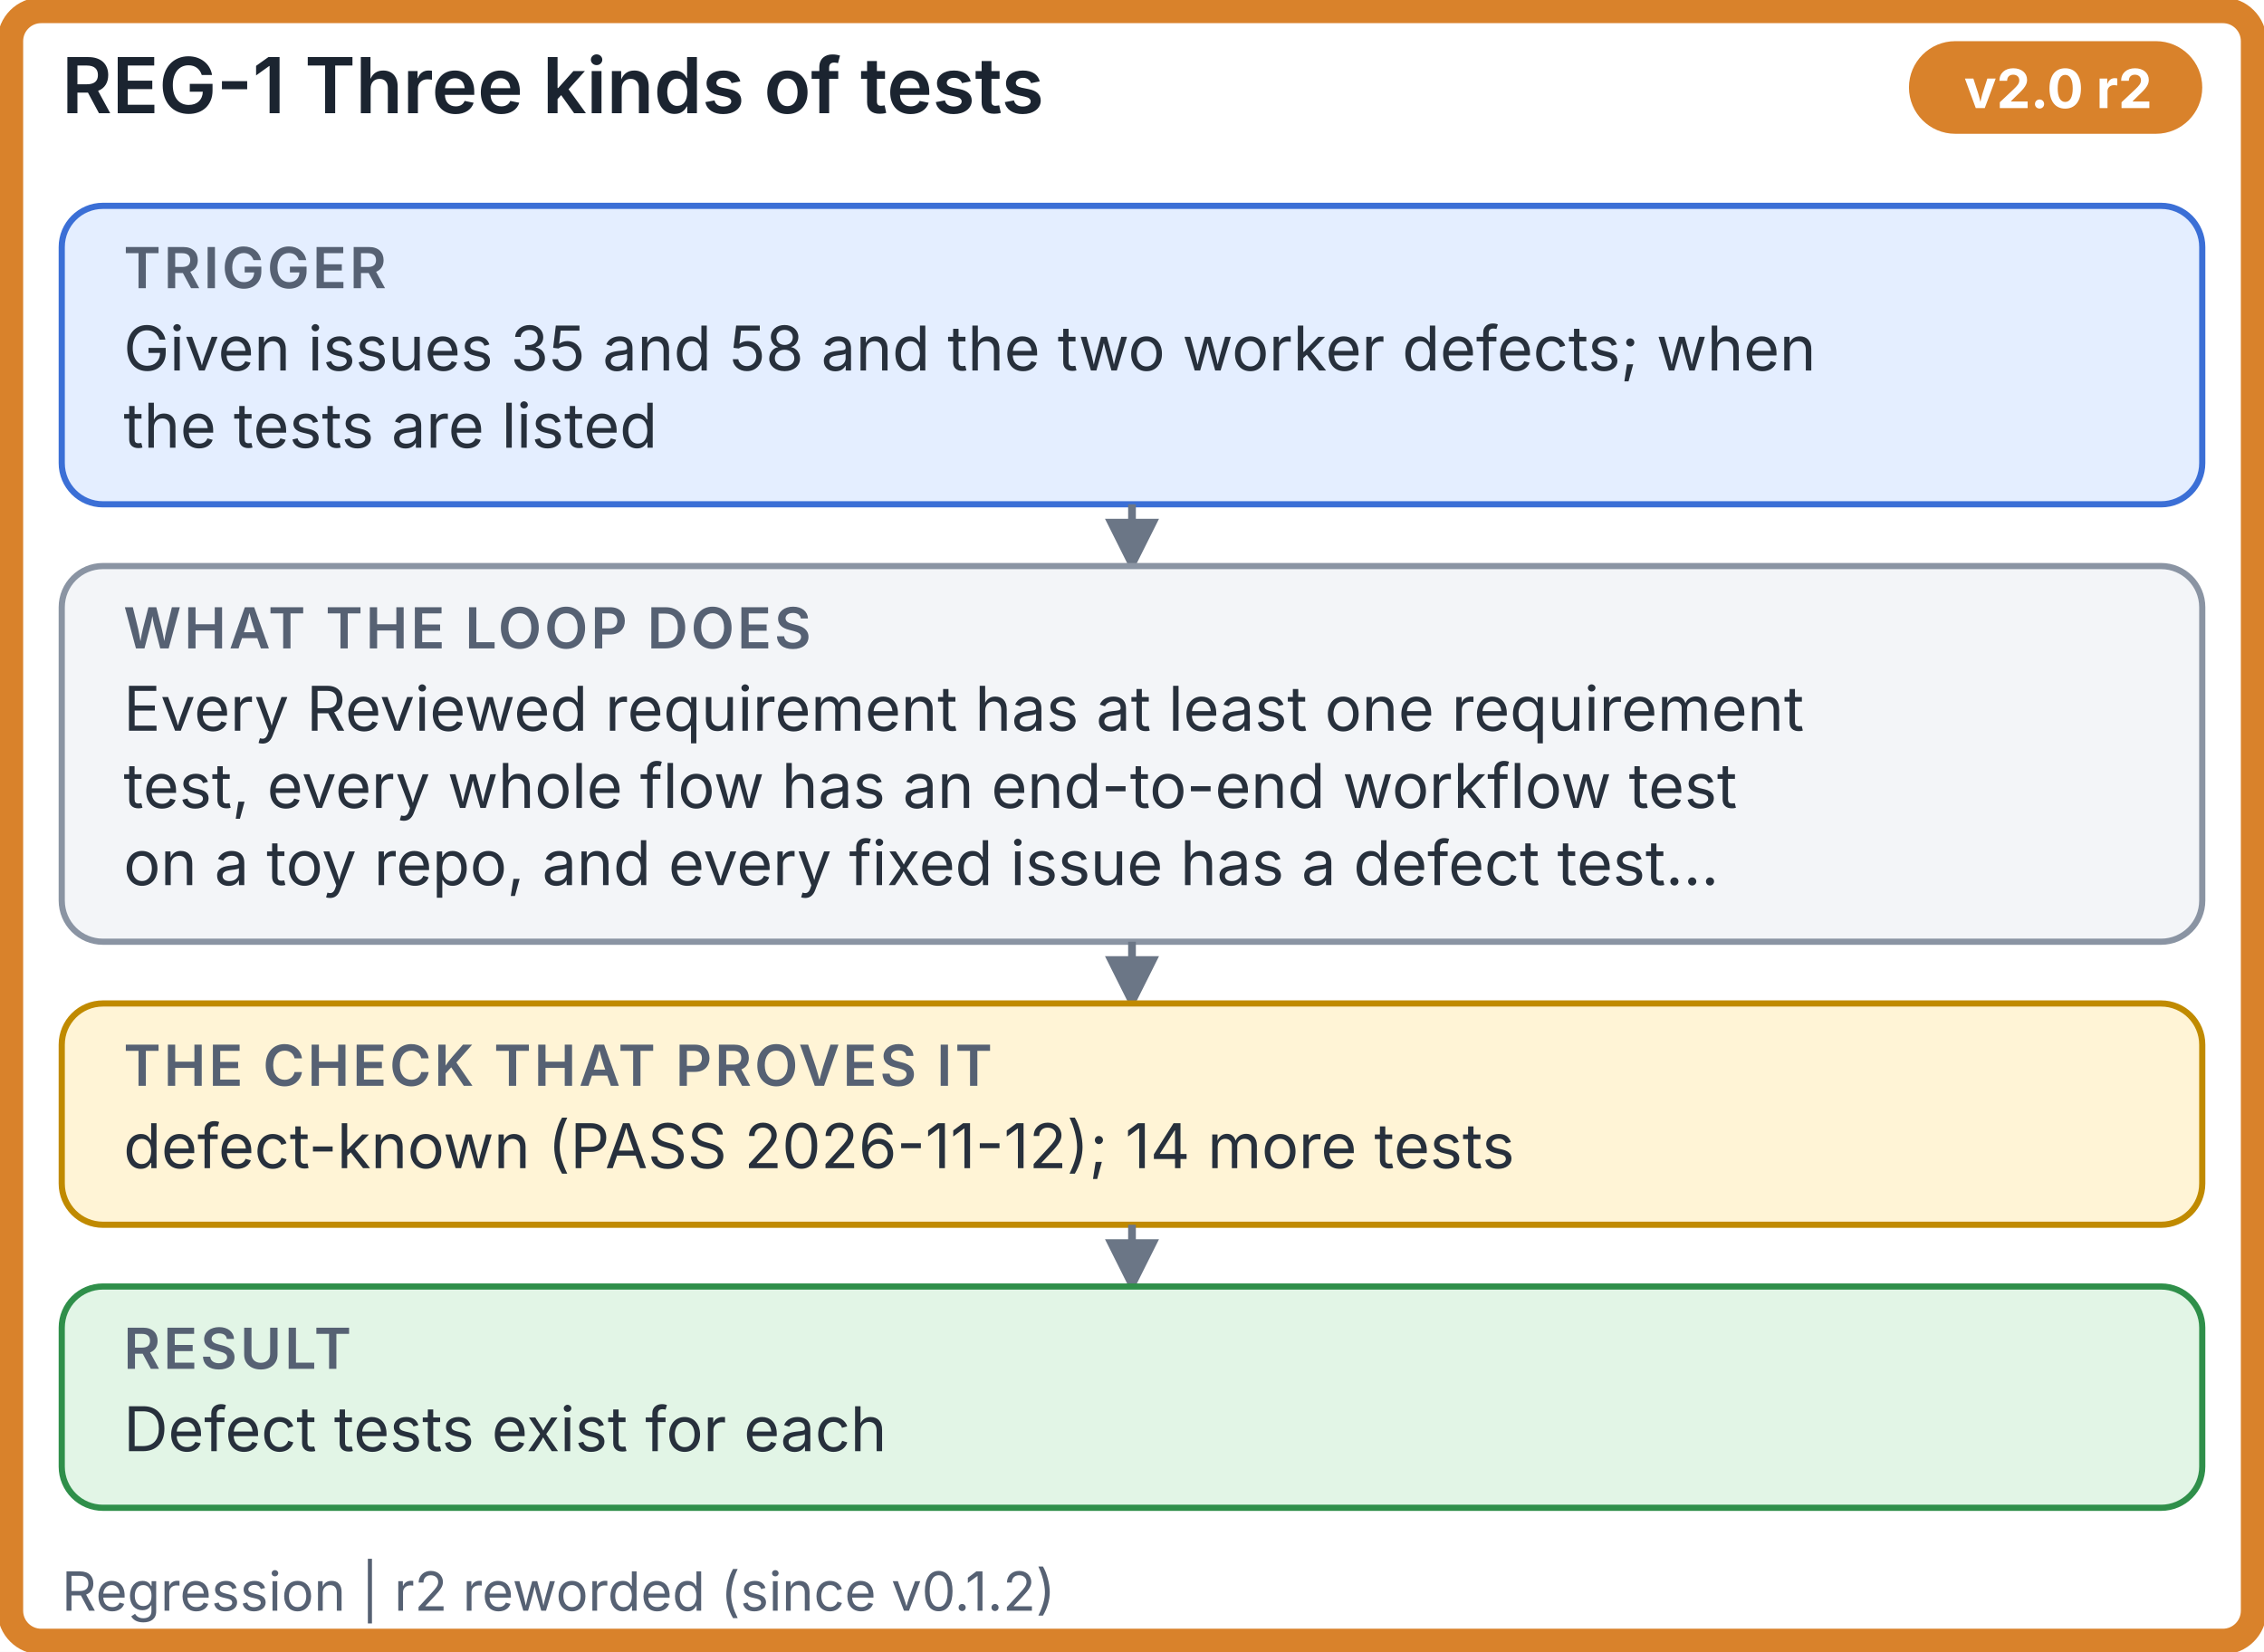
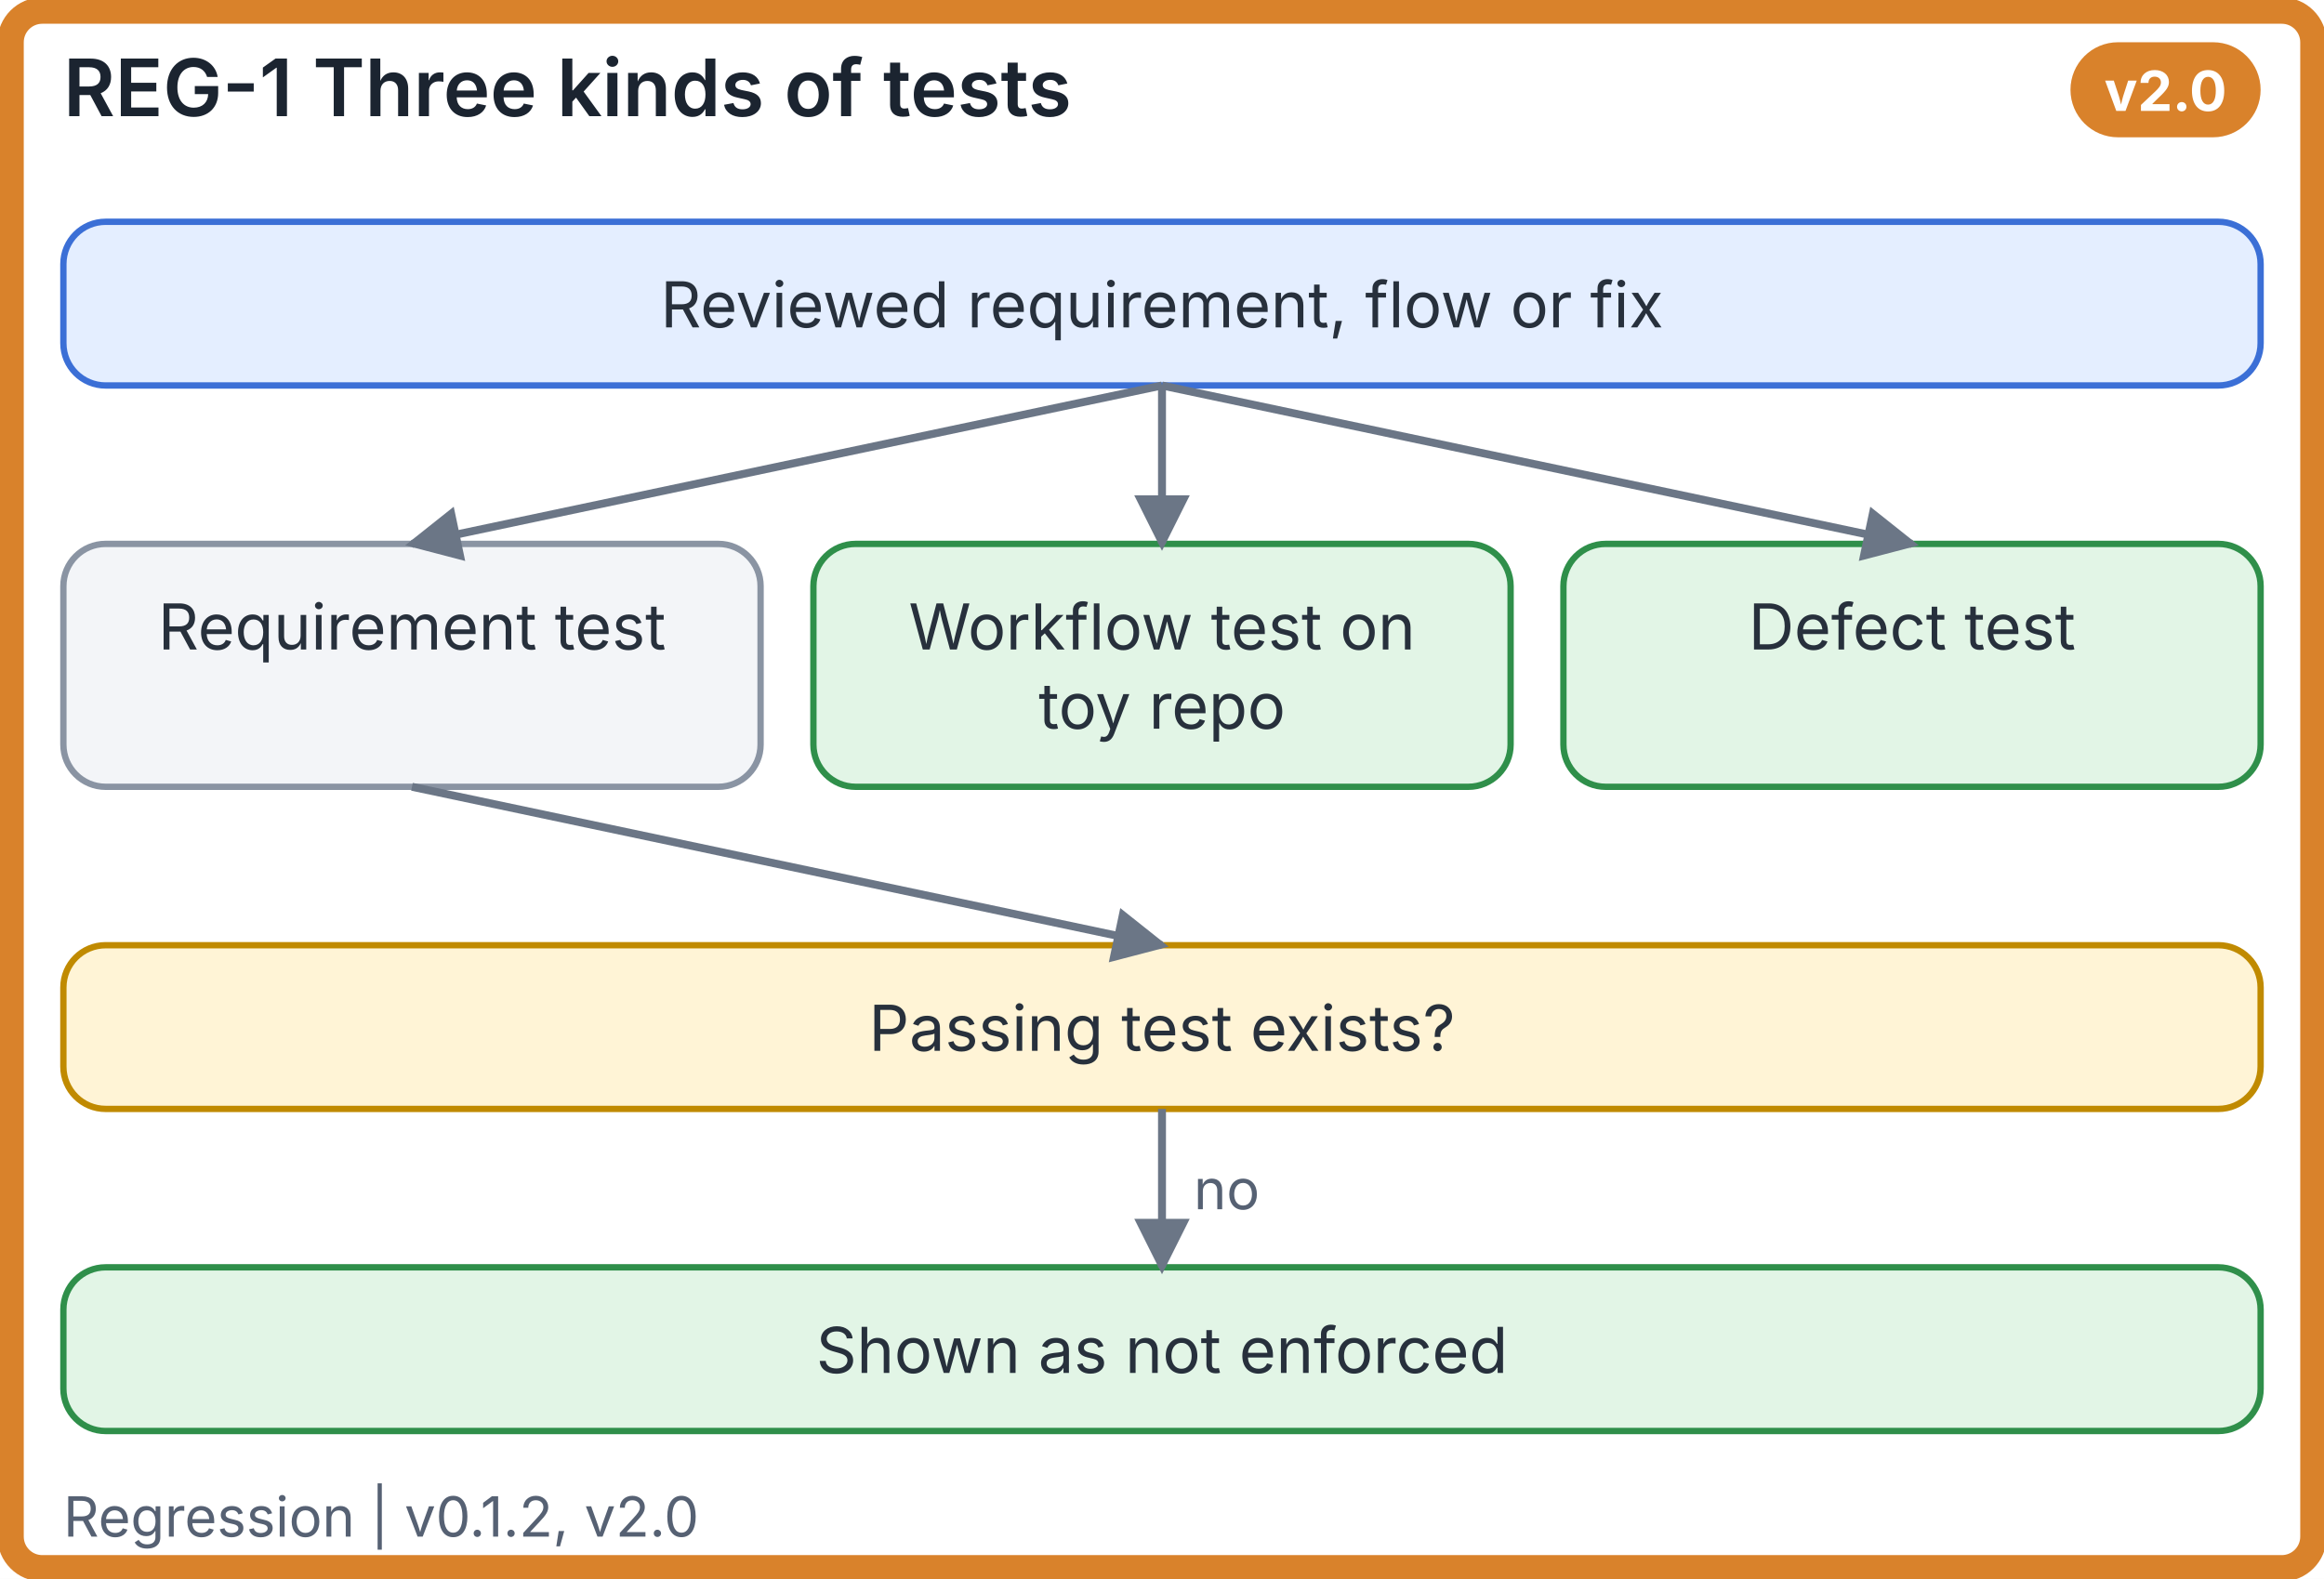
- <svg xmlns="http://www.w3.org/2000/svg" viewBox="0 0 440 321" width="440" role="img" aria-label="Flow of REG-1 Three kinds of tests: trigger, what the loop does, the check that proves it, the result">
+ <svg xmlns="http://www.w3.org/2000/svg" viewBox="0 0 440 299" width="440" role="img" aria-label="Flow of REG-1 Three kinds of tests">
  <style>
.f-t{font:600 15px system-ui,-apple-system,Segoe UI,sans-serif;fill:#1b2430}
.f-h{font:600 11px system-ui,-apple-system,Segoe UI,sans-serif;fill:#566173;letter-spacing:.05em}
.f-s{font:400 12px system-ui,-apple-system,Segoe UI,sans-serif;fill:#27303c}
.f-x{font:400 10.5px system-ui,-apple-system,Segoe UI,sans-serif;fill:#566173}
.f-you{fill:#e4eeff;stroke:#3b6fd6}
.f-step{fill:#f3f5f8;stroke:#8a94a3}
.f-gate{fill:#fff4d6;stroke:#c08a00}
.f-ok{fill:#e2f5e6;stroke:#2f8f4a}
.f-find{fill:#fde9e7;stroke:#c5483f}
.f-bg{fill:#ffffff}
.f-a{stroke:#6b7686;stroke-width:1.5;fill:none}
.f-ah{fill:#6b7686}
@media (prefers-color-scheme: dark){
.f-t{fill:#eef2f6}.f-h,.f-x{fill:#a3afbf}.f-s{fill:#e1e7ee}
.f-step{fill:#222b36;stroke:#5c6b7d}.f-you{fill:#162a4f;stroke:#6d9bf0}
.f-gate{fill:#3a2e0d;stroke:#d9a521}.f-find{fill:#3d1c1a;stroke:#e0736a}
.f-ok{fill:#153420;stroke:#4fb56c}.f-bg{fill:#12171d}.f-a{stroke:#9aa7b8}.f-ah{fill:#9aa7b8}
}

.k-shipped{stroke:#8a94a3;stroke-width:1.5}.k-v20{stroke:#d9822b;stroke-width:5}.k-v21{stroke:#8a5cd6;stroke-width:5;stroke-dasharray:10 6}
.p-shipped{fill:#2f8f4a}.p-v20{fill:#d9822b}.p-v21{fill:#8a5cd6}
.f-pill{font:700 10.5px system-ui,-apple-system,Segoe UI,sans-serif;fill:#ffffff}
@media (prefers-color-scheme: dark){.k-shipped{stroke:#5c6b7d}.k-v20{stroke:#f0a050}.k-v21{stroke:#b08cf0}.p-shipped{fill:#3d9c58}.p-v20{fill:#c46f1c}.p-v21{fill:#7a4cc6}}
</style>
  <defs>
    <marker id="ah" viewBox="0 0 8 8" refX="7" refY="4" markerWidth="7" markerHeight="7" orient="auto-start-reverse">
      <path d="M0 0 L8 4 L0 8 z" class="f-ah" />
    </marker>
  </defs>
-   <rect width="440" height="321" class="f-bg" />
+   <rect width="440" height="299" class="f-bg" />
  <text x="12" y="22" class="f-t">REG-1 Three kinds of tests</text>
-   <rect x="12" y="40" width="416" height="58" rx="8" class="f-you" stroke-width="1.2" />
-   <text x="24" y="56" class="f-h">TRIGGER</text>
-   <text x="24" y="72" class="f-s">Given issues 35 and 58 and the two worker defects; when</text>
-   <text x="24" y="87" class="f-s">the tests are listed</text>
-   <path d="M220 98 L220 110" class="f-a" marker-end="url(#ah)" />
-   <rect x="12" y="110" width="416" height="73" rx="8" class="f-step" stroke-width="1.2" />
-   <text x="24" y="126" class="f-h">WHAT THE LOOP DOES</text>
-   <text x="24" y="142" class="f-s">Every Reviewed requirement has at least one requirement</text>
-   <text x="24" y="157" class="f-s">test, every whole flow has an end-to-end workflow test</text>
-   <text x="24" y="172" class="f-s">on a toy repo, and every fixed issue has a defect test…</text>
-   <path d="M220 183 L220 195" class="f-a" marker-end="url(#ah)" />
-   <rect x="12" y="195" width="416" height="43" rx="8" class="f-gate" stroke-width="1.2" />
-   <text x="24" y="211" class="f-h">THE CHECK THAT PROVES IT</text>
-   <text x="24" y="227" class="f-s">defect-known (PASS 2026-11-12); 14 more tests</text>
-   <path d="M220 238 L220 250" class="f-a" marker-end="url(#ah)" />
-   <rect x="12" y="250" width="416" height="43" rx="8" class="f-ok" stroke-width="1.2" />
-   <text x="24" y="266" class="f-h">RESULT</text>
-   <text x="24" y="282" class="f-s">Defect tests exist for each</text>
-   <text x="12" y="313" class="f-x">Regression | r2 reworded (since v0.1.2)</text>
-   <rect x="2" y="2" width="436" height="317" rx="6" fill="none" class="k-v20" />
-   <rect x="371" y="8" width="57" height="18" rx="9" class="p-v20" />
-   <text x="400" y="21" text-anchor="middle" class="f-pill">v2.0 r2</text>
+   <rect x="12.0" y="42" width="416.0" height="31" rx="8" class="f-you" stroke-width="1.2" />
+   <text x="220.0" y="62" text-anchor="middle" class="f-s">Reviewed requirement, flow or fix</text>
+   <rect x="12.0" y="103" width="132.0" height="46" rx="8" class="f-step" stroke-width="1.2" />
+   <text x="78.0" y="123" text-anchor="middle" class="f-s">Requirement test</text>
+   <rect x="154.0" y="103" width="132.0" height="46" rx="8" class="f-ok" stroke-width="1.2" />
+   <text x="220.0" y="123" text-anchor="middle" class="f-s">Workflow test on</text>
+   <text x="220.0" y="138" text-anchor="middle" class="f-s">toy repo</text>
+   <rect x="296.0" y="103" width="132.0" height="46" rx="8" class="f-ok" stroke-width="1.2" />
+   <text x="362.0" y="123" text-anchor="middle" class="f-s">Defect test</text>
+   <rect x="12.0" y="179" width="416.0" height="31" rx="8" class="f-gate" stroke-width="1.2" />
+   <text x="220.0" y="199" text-anchor="middle" class="f-s">Passing test exists?</text>
+   <rect x="12.0" y="240" width="416.0" height="31" rx="8" class="f-ok" stroke-width="1.2" />
+   <text x="220.0" y="260" text-anchor="middle" class="f-s">Shown as not enforced</text>
+   <path d="M220.0 73.0 L78.0 103.0" class="f-a" marker-end="url(#ah)" />
+   <path d="M220.0 73.0 L220.0 103.0" class="f-a" marker-end="url(#ah)" />
+   <path d="M220.0 73.0 L362.0 103.0" class="f-a" marker-end="url(#ah)" />
+   <path d="M78.0 149.0 L220.0 179.0" class="f-a" marker-end="url(#ah)" />
+   <path d="M220.0 210.0 L220.0 240.0" class="f-a" marker-end="url(#ah)" />
+   <text x="226.0" y="229.0" text-anchor="start" class="f-x">no</text>
+   <text x="12" y="291" class="f-x">Regression | v0.1.2, v2.0</text>
+   <rect x="2" y="2" width="436" height="295" rx="6" fill="none" class="k-v20" />
+   <rect x="392" y="8" width="36" height="18" rx="9" class="p-v20" />
+   <text x="410" y="21" text-anchor="middle" class="f-pill">v2.0</text>
</svg>
